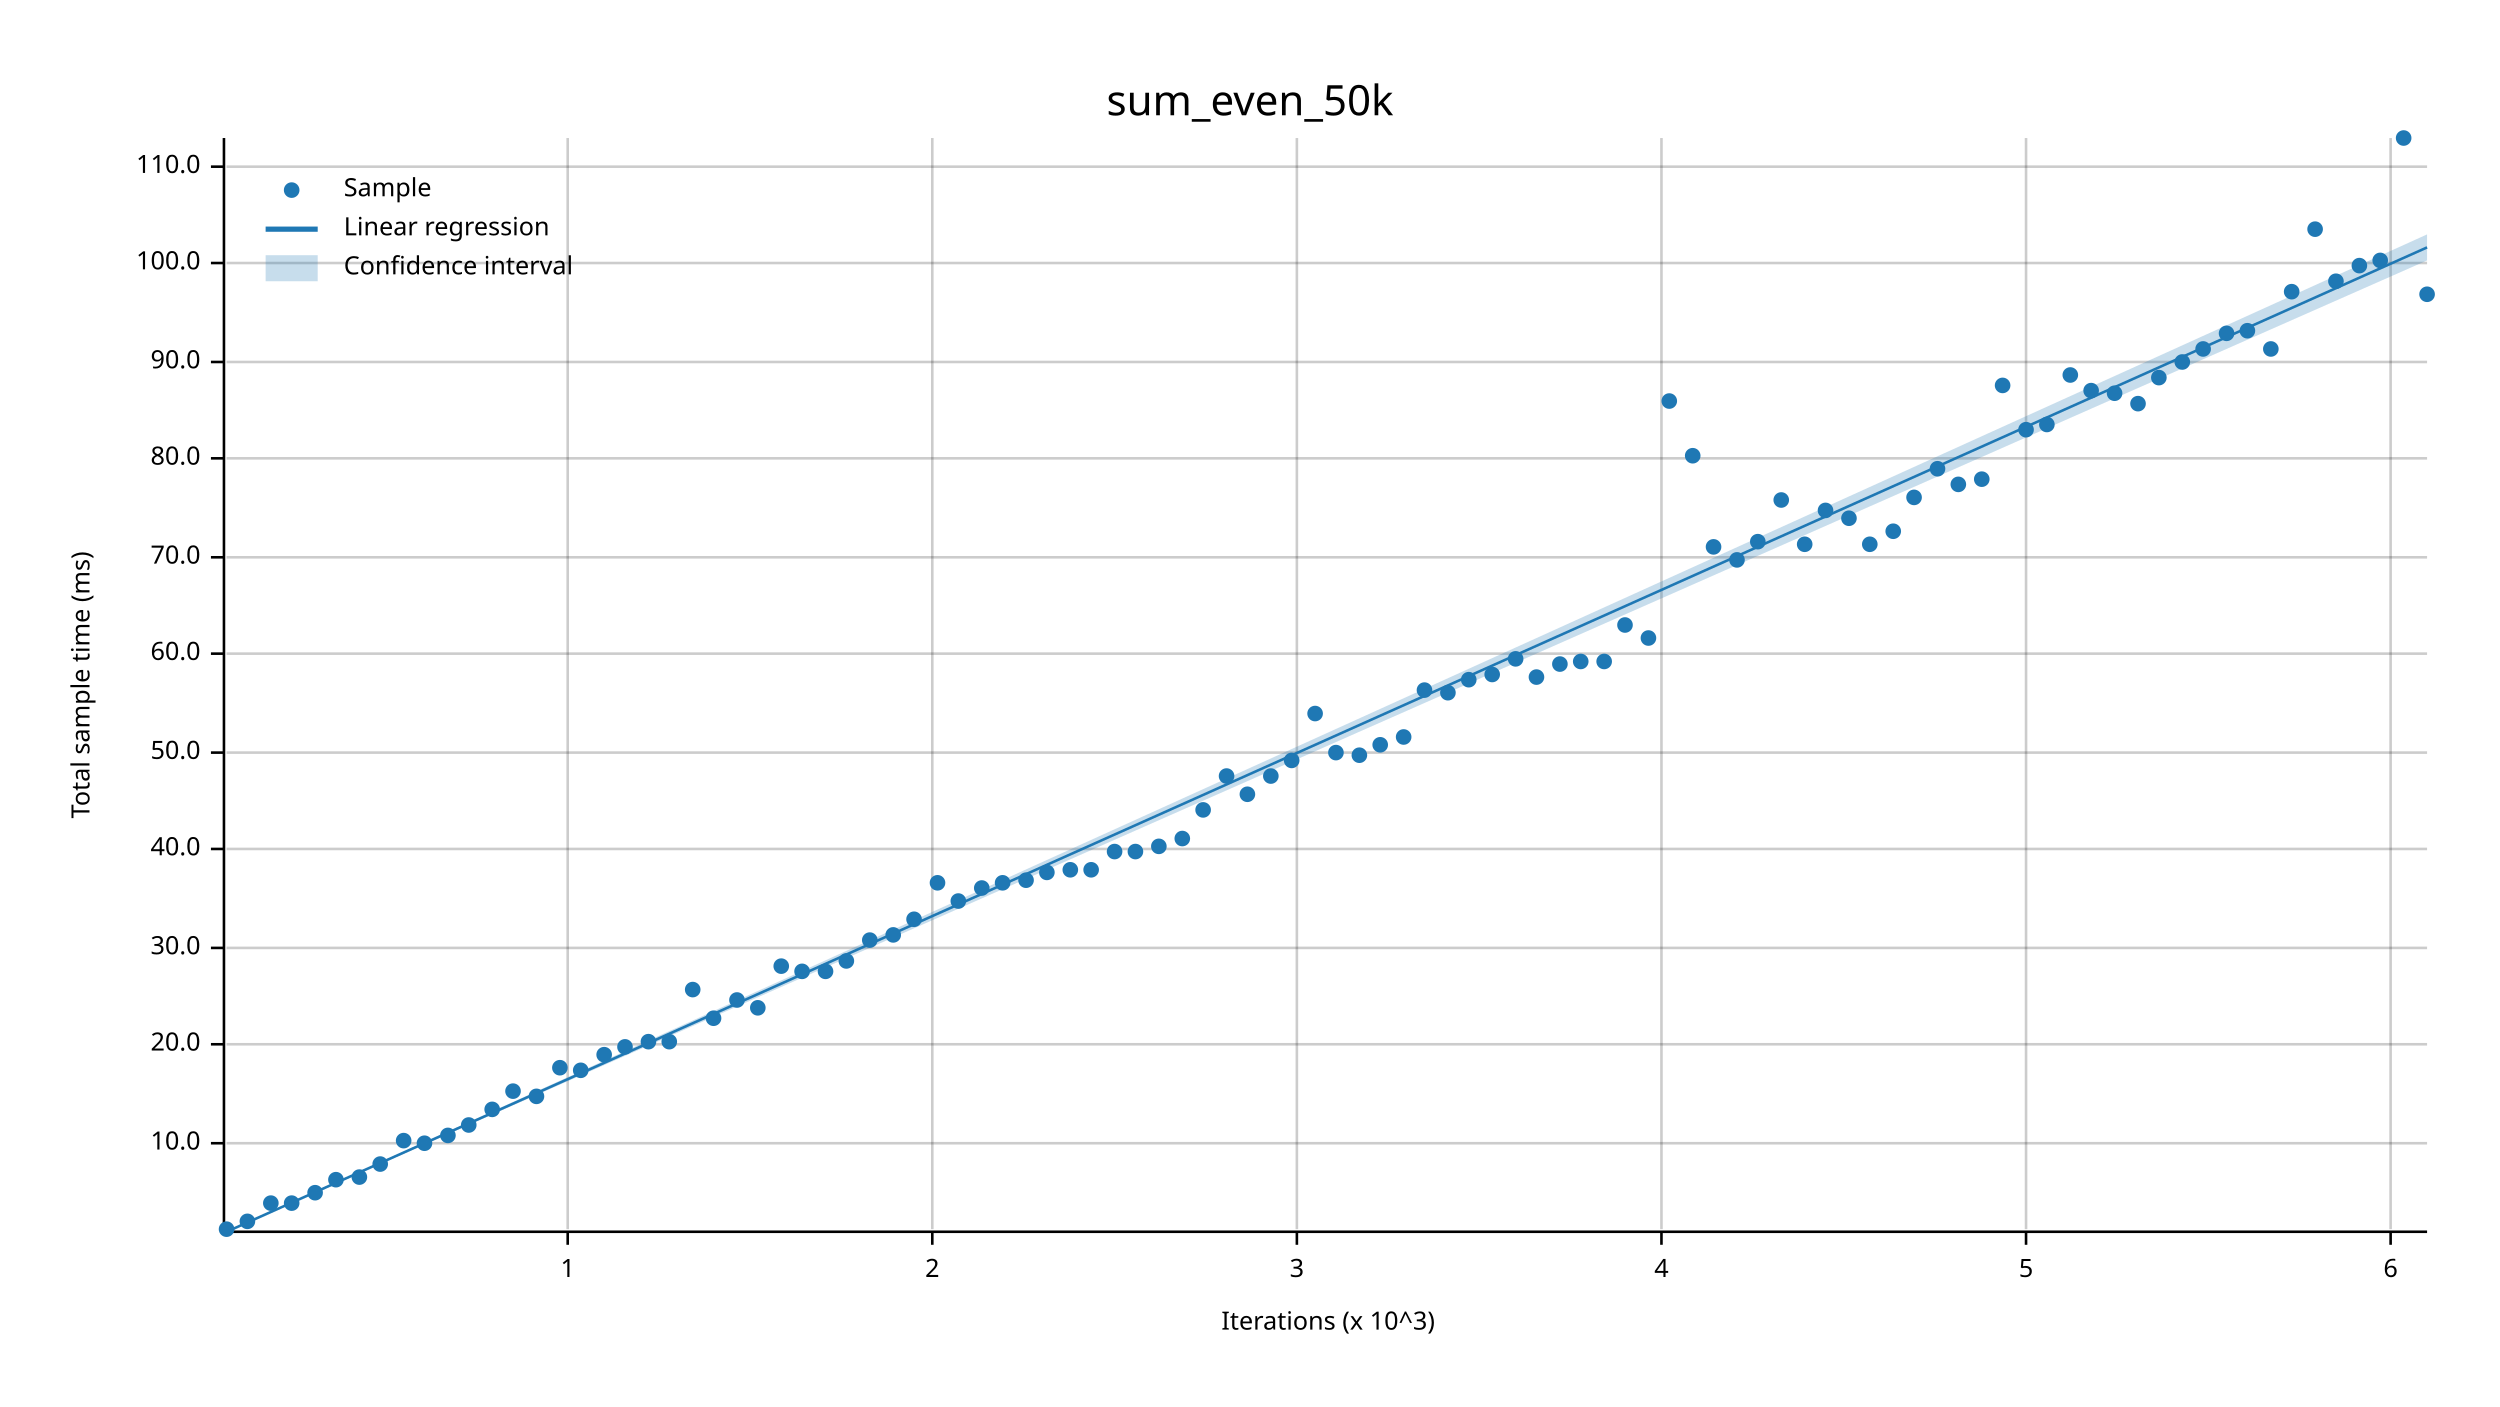
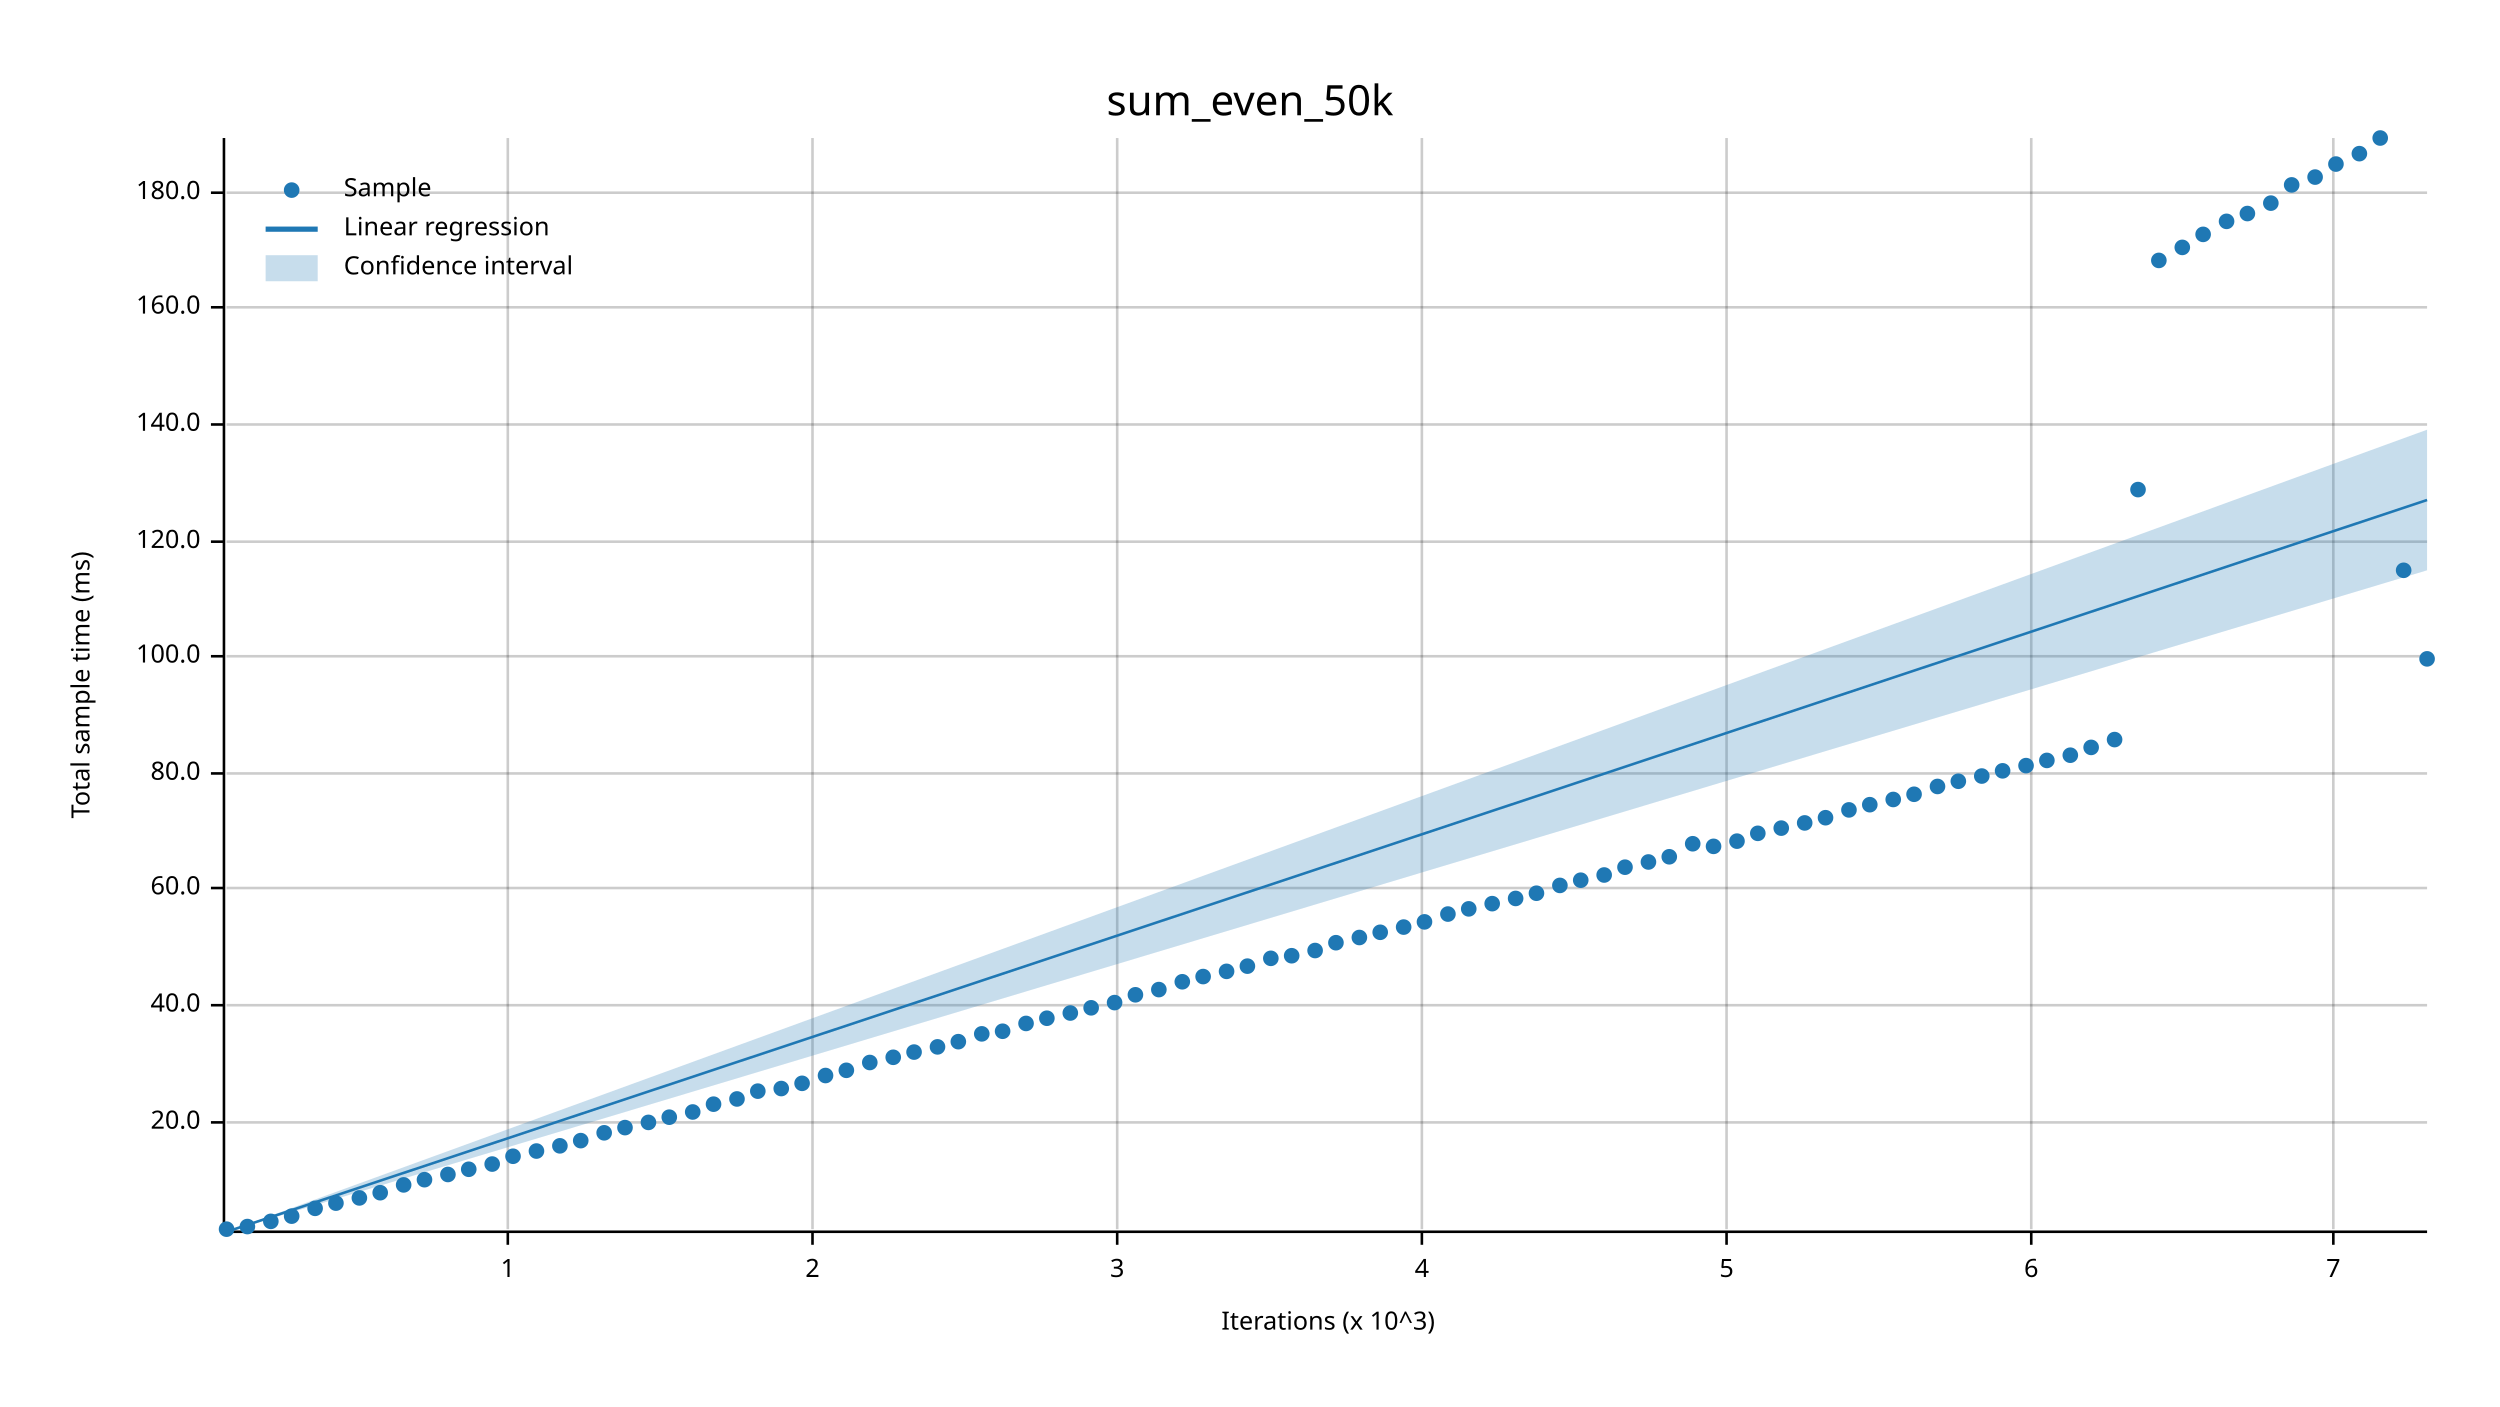
<svg xmlns="http://www.w3.org/2000/svg" width="960" height="540" viewBox="0 0 960 540">
  <text x="480" y="32" dy="0.76em" text-anchor="middle" font-family="sans-serif" font-size="16.129" opacity="1" fill="#000000">
sum_even_50k
</text>
  <text x="27" y="263" dy="0.76em" text-anchor="middle" font-family="sans-serif" font-size="9.677" opacity="1" fill="#000000" transform="rotate(270, 27, 263)">
Total sample time (ms)
</text>
  <text x="510" y="513" dy="-0.5ex" text-anchor="middle" font-family="sans-serif" font-size="9.677" opacity="1" fill="#000000">
Iterations (x 10^3)
</text>
-   <line opacity="0.2" stroke="#000000" stroke-width="1" x1="218" y1="472" x2="218" y2="53" />
-   <line opacity="0.2" stroke="#000000" stroke-width="1" x1="358" y1="472" x2="358" y2="53" />
-   <line opacity="0.2" stroke="#000000" stroke-width="1" x1="498" y1="472" x2="498" y2="53" />
-   <line opacity="0.2" stroke="#000000" stroke-width="1" x1="638" y1="472" x2="638" y2="53" />
-   <line opacity="0.2" stroke="#000000" stroke-width="1" x1="778" y1="472" x2="778" y2="53" />
-   <line opacity="0.2" stroke="#000000" stroke-width="1" x1="918" y1="472" x2="918" y2="53" />
-   <line opacity="0.2" stroke="#000000" stroke-width="1" x1="87" y1="439" x2="932" y2="439" />
-   <line opacity="0.2" stroke="#000000" stroke-width="1" x1="87" y1="401" x2="932" y2="401" />
-   <line opacity="0.2" stroke="#000000" stroke-width="1" x1="87" y1="364" x2="932" y2="364" />
-   <line opacity="0.2" stroke="#000000" stroke-width="1" x1="87" y1="326" x2="932" y2="326" />
-   <line opacity="0.2" stroke="#000000" stroke-width="1" x1="87" y1="289" x2="932" y2="289" />
-   <line opacity="0.2" stroke="#000000" stroke-width="1" x1="87" y1="251" x2="932" y2="251" />
-   <line opacity="0.2" stroke="#000000" stroke-width="1" x1="87" y1="214" x2="932" y2="214" />
-   <line opacity="0.2" stroke="#000000" stroke-width="1" x1="87" y1="176" x2="932" y2="176" />
-   <line opacity="0.2" stroke="#000000" stroke-width="1" x1="87" y1="139" x2="932" y2="139" />
-   <line opacity="0.2" stroke="#000000" stroke-width="1" x1="87" y1="101" x2="932" y2="101" />
-   <line opacity="0.2" stroke="#000000" stroke-width="1" x1="87" y1="64" x2="932" y2="64" />
+   <line opacity="0.2" stroke="#000000" stroke-width="1" x1="195" y1="472" x2="195" y2="53" />
+   <line opacity="0.2" stroke="#000000" stroke-width="1" x1="312" y1="472" x2="312" y2="53" />
+   <line opacity="0.2" stroke="#000000" stroke-width="1" x1="429" y1="472" x2="429" y2="53" />
+   <line opacity="0.2" stroke="#000000" stroke-width="1" x1="546" y1="472" x2="546" y2="53" />
+   <line opacity="0.2" stroke="#000000" stroke-width="1" x1="663" y1="472" x2="663" y2="53" />
+   <line opacity="0.2" stroke="#000000" stroke-width="1" x1="780" y1="472" x2="780" y2="53" />
+   <line opacity="0.2" stroke="#000000" stroke-width="1" x1="896" y1="472" x2="896" y2="53" />
+   <line opacity="0.2" stroke="#000000" stroke-width="1" x1="87" y1="431" x2="932" y2="431" />
+   <line opacity="0.2" stroke="#000000" stroke-width="1" x1="87" y1="386" x2="932" y2="386" />
+   <line opacity="0.2" stroke="#000000" stroke-width="1" x1="87" y1="341" x2="932" y2="341" />
+   <line opacity="0.2" stroke="#000000" stroke-width="1" x1="87" y1="297" x2="932" y2="297" />
+   <line opacity="0.2" stroke="#000000" stroke-width="1" x1="87" y1="252" x2="932" y2="252" />
+   <line opacity="0.2" stroke="#000000" stroke-width="1" x1="87" y1="208" x2="932" y2="208" />
+   <line opacity="0.2" stroke="#000000" stroke-width="1" x1="87" y1="163" x2="932" y2="163" />
+   <line opacity="0.2" stroke="#000000" stroke-width="1" x1="87" y1="118" x2="932" y2="118" />
+   <line opacity="0.2" stroke="#000000" stroke-width="1" x1="87" y1="74" x2="932" y2="74" />
  <polyline fill="none" opacity="1" stroke="#000000" stroke-width="1" points="86,53 86,472 " />
-   <text x="77" y="439" dy="0.5ex" text-anchor="end" font-family="sans-serif" font-size="9.677" opacity="1" fill="#000000">
- 10.0
- </text>
-   <polyline fill="none" opacity="1" stroke="#000000" stroke-width="1" points="81,439 86,439 " />
-   <text x="77" y="401" dy="0.5ex" text-anchor="end" font-family="sans-serif" font-size="9.677" opacity="1" fill="#000000">
+   <text x="77" y="431" dy="0.5ex" text-anchor="end" font-family="sans-serif" font-size="9.677" opacity="1" fill="#000000">
20.0
</text>
-   <polyline fill="none" opacity="1" stroke="#000000" stroke-width="1" points="81,401 86,401 " />
-   <text x="77" y="364" dy="0.5ex" text-anchor="end" font-family="sans-serif" font-size="9.677" opacity="1" fill="#000000">
- 30.0
- </text>
-   <polyline fill="none" opacity="1" stroke="#000000" stroke-width="1" points="81,364 86,364 " />
-   <text x="77" y="326" dy="0.5ex" text-anchor="end" font-family="sans-serif" font-size="9.677" opacity="1" fill="#000000">
+   <polyline fill="none" opacity="1" stroke="#000000" stroke-width="1" points="81,431 86,431 " />
+   <text x="77" y="386" dy="0.5ex" text-anchor="end" font-family="sans-serif" font-size="9.677" opacity="1" fill="#000000">
40.0
</text>
-   <polyline fill="none" opacity="1" stroke="#000000" stroke-width="1" points="81,326 86,326 " />
-   <text x="77" y="289" dy="0.5ex" text-anchor="end" font-family="sans-serif" font-size="9.677" opacity="1" fill="#000000">
- 50.0
- </text>
-   <polyline fill="none" opacity="1" stroke="#000000" stroke-width="1" points="81,289 86,289 " />
-   <text x="77" y="251" dy="0.5ex" text-anchor="end" font-family="sans-serif" font-size="9.677" opacity="1" fill="#000000">
+   <polyline fill="none" opacity="1" stroke="#000000" stroke-width="1" points="81,386 86,386 " />
+   <text x="77" y="341" dy="0.5ex" text-anchor="end" font-family="sans-serif" font-size="9.677" opacity="1" fill="#000000">
60.0
</text>
-   <polyline fill="none" opacity="1" stroke="#000000" stroke-width="1" points="81,251 86,251 " />
-   <text x="77" y="214" dy="0.5ex" text-anchor="end" font-family="sans-serif" font-size="9.677" opacity="1" fill="#000000">
- 70.0
- </text>
-   <polyline fill="none" opacity="1" stroke="#000000" stroke-width="1" points="81,214 86,214 " />
-   <text x="77" y="176" dy="0.5ex" text-anchor="end" font-family="sans-serif" font-size="9.677" opacity="1" fill="#000000">
+   <polyline fill="none" opacity="1" stroke="#000000" stroke-width="1" points="81,341 86,341 " />
+   <text x="77" y="297" dy="0.5ex" text-anchor="end" font-family="sans-serif" font-size="9.677" opacity="1" fill="#000000">
80.0
</text>
-   <polyline fill="none" opacity="1" stroke="#000000" stroke-width="1" points="81,176 86,176 " />
-   <text x="77" y="139" dy="0.5ex" text-anchor="end" font-family="sans-serif" font-size="9.677" opacity="1" fill="#000000">
- 90.0
- </text>
-   <polyline fill="none" opacity="1" stroke="#000000" stroke-width="1" points="81,139 86,139 " />
-   <text x="77" y="101" dy="0.5ex" text-anchor="end" font-family="sans-serif" font-size="9.677" opacity="1" fill="#000000">
+   <polyline fill="none" opacity="1" stroke="#000000" stroke-width="1" points="81,297 86,297 " />
+   <text x="77" y="252" dy="0.5ex" text-anchor="end" font-family="sans-serif" font-size="9.677" opacity="1" fill="#000000">
100.0
</text>
-   <polyline fill="none" opacity="1" stroke="#000000" stroke-width="1" points="81,101 86,101 " />
-   <text x="77" y="64" dy="0.5ex" text-anchor="end" font-family="sans-serif" font-size="9.677" opacity="1" fill="#000000">
- 110.0
- </text>
-   <polyline fill="none" opacity="1" stroke="#000000" stroke-width="1" points="81,64 86,64 " />
+   <polyline fill="none" opacity="1" stroke="#000000" stroke-width="1" points="81,252 86,252 " />
+   <text x="77" y="208" dy="0.5ex" text-anchor="end" font-family="sans-serif" font-size="9.677" opacity="1" fill="#000000">
+ 120.0
+ </text>
+   <polyline fill="none" opacity="1" stroke="#000000" stroke-width="1" points="81,208 86,208 " />
+   <text x="77" y="163" dy="0.5ex" text-anchor="end" font-family="sans-serif" font-size="9.677" opacity="1" fill="#000000">
+ 140.0
+ </text>
+   <polyline fill="none" opacity="1" stroke="#000000" stroke-width="1" points="81,163 86,163 " />
+   <text x="77" y="118" dy="0.5ex" text-anchor="end" font-family="sans-serif" font-size="9.677" opacity="1" fill="#000000">
+ 160.0
+ </text>
+   <polyline fill="none" opacity="1" stroke="#000000" stroke-width="1" points="81,118 86,118 " />
+   <text x="77" y="74" dy="0.5ex" text-anchor="end" font-family="sans-serif" font-size="9.677" opacity="1" fill="#000000">
+ 180.0
+ </text>
+   <polyline fill="none" opacity="1" stroke="#000000" stroke-width="1" points="81,74 86,74 " />
  <polyline fill="none" opacity="1" stroke="#000000" stroke-width="1" points="87,473 932,473 " />
-   <text x="218" y="483" dy="0.76em" text-anchor="middle" font-family="sans-serif" font-size="9.677" opacity="1" fill="#000000">
+   <text x="195" y="483" dy="0.76em" text-anchor="middle" font-family="sans-serif" font-size="9.677" opacity="1" fill="#000000">
1
</text>
-   <polyline fill="none" opacity="1" stroke="#000000" stroke-width="1" points="218,473 218,478 " />
-   <text x="358" y="483" dy="0.76em" text-anchor="middle" font-family="sans-serif" font-size="9.677" opacity="1" fill="#000000">
+   <polyline fill="none" opacity="1" stroke="#000000" stroke-width="1" points="195,473 195,478 " />
+   <text x="312" y="483" dy="0.76em" text-anchor="middle" font-family="sans-serif" font-size="9.677" opacity="1" fill="#000000">
2
</text>
-   <polyline fill="none" opacity="1" stroke="#000000" stroke-width="1" points="358,473 358,478 " />
-   <text x="498" y="483" dy="0.76em" text-anchor="middle" font-family="sans-serif" font-size="9.677" opacity="1" fill="#000000">
+   <polyline fill="none" opacity="1" stroke="#000000" stroke-width="1" points="312,473 312,478 " />
+   <text x="429" y="483" dy="0.76em" text-anchor="middle" font-family="sans-serif" font-size="9.677" opacity="1" fill="#000000">
3
</text>
-   <polyline fill="none" opacity="1" stroke="#000000" stroke-width="1" points="498,473 498,478 " />
-   <text x="638" y="483" dy="0.76em" text-anchor="middle" font-family="sans-serif" font-size="9.677" opacity="1" fill="#000000">
+   <polyline fill="none" opacity="1" stroke="#000000" stroke-width="1" points="429,473 429,478 " />
+   <text x="546" y="483" dy="0.76em" text-anchor="middle" font-family="sans-serif" font-size="9.677" opacity="1" fill="#000000">
4
</text>
-   <polyline fill="none" opacity="1" stroke="#000000" stroke-width="1" points="638,473 638,478 " />
-   <text x="778" y="483" dy="0.76em" text-anchor="middle" font-family="sans-serif" font-size="9.677" opacity="1" fill="#000000">
+   <polyline fill="none" opacity="1" stroke="#000000" stroke-width="1" points="546,473 546,478 " />
+   <text x="663" y="483" dy="0.76em" text-anchor="middle" font-family="sans-serif" font-size="9.677" opacity="1" fill="#000000">
5
</text>
-   <polyline fill="none" opacity="1" stroke="#000000" stroke-width="1" points="778,473 778,478 " />
-   <text x="918" y="483" dy="0.76em" text-anchor="middle" font-family="sans-serif" font-size="9.677" opacity="1" fill="#000000">
+   <polyline fill="none" opacity="1" stroke="#000000" stroke-width="1" points="663,473 663,478 " />
+   <text x="780" y="483" dy="0.76em" text-anchor="middle" font-family="sans-serif" font-size="9.677" opacity="1" fill="#000000">
6
</text>
-   <polyline fill="none" opacity="1" stroke="#000000" stroke-width="1" points="918,473 918,478 " />
+   <polyline fill="none" opacity="1" stroke="#000000" stroke-width="1" points="780,473 780,478 " />
+   <text x="896" y="483" dy="0.76em" text-anchor="middle" font-family="sans-serif" font-size="9.677" opacity="1" fill="#000000">
+ 7
+ </text>
+   <polyline fill="none" opacity="1" stroke="#000000" stroke-width="1" points="896,473 896,478 " />
  <circle cx="87" cy="472" r="3" opacity="1" fill="#1F78B4" stroke="none" stroke-width="1" />
-   <circle cx="95" cy="469" r="3" opacity="1" fill="#1F78B4" stroke="none" stroke-width="1" />
-   <circle cx="104" cy="462" r="3" opacity="1" fill="#1F78B4" stroke="none" stroke-width="1" />
-   <circle cx="112" cy="462" r="3" opacity="1" fill="#1F78B4" stroke="none" stroke-width="1" />
-   <circle cx="121" cy="458" r="3" opacity="1" fill="#1F78B4" stroke="none" stroke-width="1" />
-   <circle cx="129" cy="453" r="3" opacity="1" fill="#1F78B4" stroke="none" stroke-width="1" />
-   <circle cx="138" cy="452" r="3" opacity="1" fill="#1F78B4" stroke="none" stroke-width="1" />
-   <circle cx="146" cy="447" r="3" opacity="1" fill="#1F78B4" stroke="none" stroke-width="1" />
-   <circle cx="155" cy="438" r="3" opacity="1" fill="#1F78B4" stroke="none" stroke-width="1" />
-   <circle cx="163" cy="439" r="3" opacity="1" fill="#1F78B4" stroke="none" stroke-width="1" />
-   <circle cx="172" cy="436" r="3" opacity="1" fill="#1F78B4" stroke="none" stroke-width="1" />
-   <circle cx="180" cy="432" r="3" opacity="1" fill="#1F78B4" stroke="none" stroke-width="1" />
-   <circle cx="189" cy="426" r="3" opacity="1" fill="#1F78B4" stroke="none" stroke-width="1" />
-   <circle cx="197" cy="419" r="3" opacity="1" fill="#1F78B4" stroke="none" stroke-width="1" />
-   <circle cx="206" cy="421" r="3" opacity="1" fill="#1F78B4" stroke="none" stroke-width="1" />
-   <circle cx="215" cy="410" r="3" opacity="1" fill="#1F78B4" stroke="none" stroke-width="1" />
-   <circle cx="223" cy="411" r="3" opacity="1" fill="#1F78B4" stroke="none" stroke-width="1" />
-   <circle cx="232" cy="405" r="3" opacity="1" fill="#1F78B4" stroke="none" stroke-width="1" />
-   <circle cx="240" cy="402" r="3" opacity="1" fill="#1F78B4" stroke="none" stroke-width="1" />
-   <circle cx="249" cy="400" r="3" opacity="1" fill="#1F78B4" stroke="none" stroke-width="1" />
-   <circle cx="257" cy="400" r="3" opacity="1" fill="#1F78B4" stroke="none" stroke-width="1" />
-   <circle cx="266" cy="380" r="3" opacity="1" fill="#1F78B4" stroke="none" stroke-width="1" />
-   <circle cx="274" cy="391" r="3" opacity="1" fill="#1F78B4" stroke="none" stroke-width="1" />
-   <circle cx="283" cy="384" r="3" opacity="1" fill="#1F78B4" stroke="none" stroke-width="1" />
-   <circle cx="291" cy="387" r="3" opacity="1" fill="#1F78B4" stroke="none" stroke-width="1" />
-   <circle cx="300" cy="371" r="3" opacity="1" fill="#1F78B4" stroke="none" stroke-width="1" />
-   <circle cx="308" cy="373" r="3" opacity="1" fill="#1F78B4" stroke="none" stroke-width="1" />
-   <circle cx="317" cy="373" r="3" opacity="1" fill="#1F78B4" stroke="none" stroke-width="1" />
-   <circle cx="325" cy="369" r="3" opacity="1" fill="#1F78B4" stroke="none" stroke-width="1" />
-   <circle cx="334" cy="361" r="3" opacity="1" fill="#1F78B4" stroke="none" stroke-width="1" />
-   <circle cx="343" cy="359" r="3" opacity="1" fill="#1F78B4" stroke="none" stroke-width="1" />
-   <circle cx="351" cy="353" r="3" opacity="1" fill="#1F78B4" stroke="none" stroke-width="1" />
-   <circle cx="360" cy="339" r="3" opacity="1" fill="#1F78B4" stroke="none" stroke-width="1" />
-   <circle cx="368" cy="346" r="3" opacity="1" fill="#1F78B4" stroke="none" stroke-width="1" />
-   <circle cx="377" cy="341" r="3" opacity="1" fill="#1F78B4" stroke="none" stroke-width="1" />
-   <circle cx="385" cy="339" r="3" opacity="1" fill="#1F78B4" stroke="none" stroke-width="1" />
-   <circle cx="394" cy="338" r="3" opacity="1" fill="#1F78B4" stroke="none" stroke-width="1" />
-   <circle cx="402" cy="335" r="3" opacity="1" fill="#1F78B4" stroke="none" stroke-width="1" />
-   <circle cx="411" cy="334" r="3" opacity="1" fill="#1F78B4" stroke="none" stroke-width="1" />
-   <circle cx="419" cy="334" r="3" opacity="1" fill="#1F78B4" stroke="none" stroke-width="1" />
-   <circle cx="428" cy="327" r="3" opacity="1" fill="#1F78B4" stroke="none" stroke-width="1" />
-   <circle cx="436" cy="327" r="3" opacity="1" fill="#1F78B4" stroke="none" stroke-width="1" />
-   <circle cx="445" cy="325" r="3" opacity="1" fill="#1F78B4" stroke="none" stroke-width="1" />
-   <circle cx="454" cy="322" r="3" opacity="1" fill="#1F78B4" stroke="none" stroke-width="1" />
-   <circle cx="462" cy="311" r="3" opacity="1" fill="#1F78B4" stroke="none" stroke-width="1" />
-   <circle cx="471" cy="298" r="3" opacity="1" fill="#1F78B4" stroke="none" stroke-width="1" />
-   <circle cx="479" cy="305" r="3" opacity="1" fill="#1F78B4" stroke="none" stroke-width="1" />
-   <circle cx="488" cy="298" r="3" opacity="1" fill="#1F78B4" stroke="none" stroke-width="1" />
-   <circle cx="496" cy="292" r="3" opacity="1" fill="#1F78B4" stroke="none" stroke-width="1" />
-   <circle cx="505" cy="274" r="3" opacity="1" fill="#1F78B4" stroke="none" stroke-width="1" />
-   <circle cx="513" cy="289" r="3" opacity="1" fill="#1F78B4" stroke="none" stroke-width="1" />
-   <circle cx="522" cy="290" r="3" opacity="1" fill="#1F78B4" stroke="none" stroke-width="1" />
-   <circle cx="530" cy="286" r="3" opacity="1" fill="#1F78B4" stroke="none" stroke-width="1" />
-   <circle cx="539" cy="283" r="3" opacity="1" fill="#1F78B4" stroke="none" stroke-width="1" />
-   <circle cx="547" cy="265" r="3" opacity="1" fill="#1F78B4" stroke="none" stroke-width="1" />
-   <circle cx="556" cy="266" r="3" opacity="1" fill="#1F78B4" stroke="none" stroke-width="1" />
-   <circle cx="564" cy="261" r="3" opacity="1" fill="#1F78B4" stroke="none" stroke-width="1" />
-   <circle cx="573" cy="259" r="3" opacity="1" fill="#1F78B4" stroke="none" stroke-width="1" />
-   <circle cx="582" cy="253" r="3" opacity="1" fill="#1F78B4" stroke="none" stroke-width="1" />
-   <circle cx="590" cy="260" r="3" opacity="1" fill="#1F78B4" stroke="none" stroke-width="1" />
-   <circle cx="599" cy="255" r="3" opacity="1" fill="#1F78B4" stroke="none" stroke-width="1" />
-   <circle cx="607" cy="254" r="3" opacity="1" fill="#1F78B4" stroke="none" stroke-width="1" />
-   <circle cx="616" cy="254" r="3" opacity="1" fill="#1F78B4" stroke="none" stroke-width="1" />
-   <circle cx="624" cy="240" r="3" opacity="1" fill="#1F78B4" stroke="none" stroke-width="1" />
-   <circle cx="633" cy="245" r="3" opacity="1" fill="#1F78B4" stroke="none" stroke-width="1" />
-   <circle cx="641" cy="154" r="3" opacity="1" fill="#1F78B4" stroke="none" stroke-width="1" />
-   <circle cx="650" cy="175" r="3" opacity="1" fill="#1F78B4" stroke="none" stroke-width="1" />
-   <circle cx="658" cy="210" r="3" opacity="1" fill="#1F78B4" stroke="none" stroke-width="1" />
-   <circle cx="667" cy="215" r="3" opacity="1" fill="#1F78B4" stroke="none" stroke-width="1" />
-   <circle cx="675" cy="208" r="3" opacity="1" fill="#1F78B4" stroke="none" stroke-width="1" />
-   <circle cx="684" cy="192" r="3" opacity="1" fill="#1F78B4" stroke="none" stroke-width="1" />
-   <circle cx="693" cy="209" r="3" opacity="1" fill="#1F78B4" stroke="none" stroke-width="1" />
-   <circle cx="701" cy="196" r="3" opacity="1" fill="#1F78B4" stroke="none" stroke-width="1" />
-   <circle cx="710" cy="199" r="3" opacity="1" fill="#1F78B4" stroke="none" stroke-width="1" />
-   <circle cx="718" cy="209" r="3" opacity="1" fill="#1F78B4" stroke="none" stroke-width="1" />
-   <circle cx="727" cy="204" r="3" opacity="1" fill="#1F78B4" stroke="none" stroke-width="1" />
-   <circle cx="735" cy="191" r="3" opacity="1" fill="#1F78B4" stroke="none" stroke-width="1" />
-   <circle cx="744" cy="180" r="3" opacity="1" fill="#1F78B4" stroke="none" stroke-width="1" />
-   <circle cx="752" cy="186" r="3" opacity="1" fill="#1F78B4" stroke="none" stroke-width="1" />
-   <circle cx="761" cy="184" r="3" opacity="1" fill="#1F78B4" stroke="none" stroke-width="1" />
-   <circle cx="769" cy="148" r="3" opacity="1" fill="#1F78B4" stroke="none" stroke-width="1" />
-   <circle cx="778" cy="165" r="3" opacity="1" fill="#1F78B4" stroke="none" stroke-width="1" />
-   <circle cx="786" cy="163" r="3" opacity="1" fill="#1F78B4" stroke="none" stroke-width="1" />
-   <circle cx="795" cy="144" r="3" opacity="1" fill="#1F78B4" stroke="none" stroke-width="1" />
-   <circle cx="803" cy="150" r="3" opacity="1" fill="#1F78B4" stroke="none" stroke-width="1" />
-   <circle cx="812" cy="151" r="3" opacity="1" fill="#1F78B4" stroke="none" stroke-width="1" />
-   <circle cx="821" cy="155" r="3" opacity="1" fill="#1F78B4" stroke="none" stroke-width="1" />
-   <circle cx="829" cy="145" r="3" opacity="1" fill="#1F78B4" stroke="none" stroke-width="1" />
-   <circle cx="838" cy="139" r="3" opacity="1" fill="#1F78B4" stroke="none" stroke-width="1" />
-   <circle cx="846" cy="134" r="3" opacity="1" fill="#1F78B4" stroke="none" stroke-width="1" />
-   <circle cx="855" cy="128" r="3" opacity="1" fill="#1F78B4" stroke="none" stroke-width="1" />
-   <circle cx="863" cy="127" r="3" opacity="1" fill="#1F78B4" stroke="none" stroke-width="1" />
-   <circle cx="872" cy="134" r="3" opacity="1" fill="#1F78B4" stroke="none" stroke-width="1" />
-   <circle cx="880" cy="112" r="3" opacity="1" fill="#1F78B4" stroke="none" stroke-width="1" />
-   <circle cx="889" cy="88" r="3" opacity="1" fill="#1F78B4" stroke="none" stroke-width="1" />
-   <circle cx="897" cy="108" r="3" opacity="1" fill="#1F78B4" stroke="none" stroke-width="1" />
-   <circle cx="906" cy="102" r="3" opacity="1" fill="#1F78B4" stroke="none" stroke-width="1" />
-   <circle cx="914" cy="100" r="3" opacity="1" fill="#1F78B4" stroke="none" stroke-width="1" />
-   <circle cx="923" cy="53" r="3" opacity="1" fill="#1F78B4" stroke="none" stroke-width="1" />
-   <circle cx="932" cy="113" r="3" opacity="1" fill="#1F78B4" stroke="none" stroke-width="1" />
-   <polyline fill="none" opacity="1" stroke="#1F78B4" stroke-width="1" points="87,473 932,95 " />
-   <polygon opacity="0.25" fill="#1F78B4" points="87,473 932,100 932,90 " />
+   <circle cx="95" cy="471" r="3" opacity="1" fill="#1F78B4" stroke="none" stroke-width="1" />
+   <circle cx="104" cy="469" r="3" opacity="1" fill="#1F78B4" stroke="none" stroke-width="1" />
+   <circle cx="112" cy="467" r="3" opacity="1" fill="#1F78B4" stroke="none" stroke-width="1" />
+   <circle cx="121" cy="464" r="3" opacity="1" fill="#1F78B4" stroke="none" stroke-width="1" />
+   <circle cx="129" cy="462" r="3" opacity="1" fill="#1F78B4" stroke="none" stroke-width="1" />
+   <circle cx="138" cy="460" r="3" opacity="1" fill="#1F78B4" stroke="none" stroke-width="1" />
+   <circle cx="146" cy="458" r="3" opacity="1" fill="#1F78B4" stroke="none" stroke-width="1" />
+   <circle cx="155" cy="455" r="3" opacity="1" fill="#1F78B4" stroke="none" stroke-width="1" />
+   <circle cx="163" cy="453" r="3" opacity="1" fill="#1F78B4" stroke="none" stroke-width="1" />
+   <circle cx="172" cy="451" r="3" opacity="1" fill="#1F78B4" stroke="none" stroke-width="1" />
+   <circle cx="180" cy="449" r="3" opacity="1" fill="#1F78B4" stroke="none" stroke-width="1" />
+   <circle cx="189" cy="447" r="3" opacity="1" fill="#1F78B4" stroke="none" stroke-width="1" />
+   <circle cx="197" cy="444" r="3" opacity="1" fill="#1F78B4" stroke="none" stroke-width="1" />
+   <circle cx="206" cy="442" r="3" opacity="1" fill="#1F78B4" stroke="none" stroke-width="1" />
+   <circle cx="215" cy="440" r="3" opacity="1" fill="#1F78B4" stroke="none" stroke-width="1" />
+   <circle cx="223" cy="438" r="3" opacity="1" fill="#1F78B4" stroke="none" stroke-width="1" />
+   <circle cx="232" cy="435" r="3" opacity="1" fill="#1F78B4" stroke="none" stroke-width="1" />
+   <circle cx="240" cy="433" r="3" opacity="1" fill="#1F78B4" stroke="none" stroke-width="1" />
+   <circle cx="249" cy="431" r="3" opacity="1" fill="#1F78B4" stroke="none" stroke-width="1" />
+   <circle cx="257" cy="429" r="3" opacity="1" fill="#1F78B4" stroke="none" stroke-width="1" />
+   <circle cx="266" cy="427" r="3" opacity="1" fill="#1F78B4" stroke="none" stroke-width="1" />
+   <circle cx="274" cy="424" r="3" opacity="1" fill="#1F78B4" stroke="none" stroke-width="1" />
+   <circle cx="283" cy="422" r="3" opacity="1" fill="#1F78B4" stroke="none" stroke-width="1" />
+   <circle cx="291" cy="419" r="3" opacity="1" fill="#1F78B4" stroke="none" stroke-width="1" />
+   <circle cx="300" cy="418" r="3" opacity="1" fill="#1F78B4" stroke="none" stroke-width="1" />
+   <circle cx="308" cy="416" r="3" opacity="1" fill="#1F78B4" stroke="none" stroke-width="1" />
+   <circle cx="317" cy="413" r="3" opacity="1" fill="#1F78B4" stroke="none" stroke-width="1" />
+   <circle cx="325" cy="411" r="3" opacity="1" fill="#1F78B4" stroke="none" stroke-width="1" />
+   <circle cx="334" cy="408" r="3" opacity="1" fill="#1F78B4" stroke="none" stroke-width="1" />
+   <circle cx="343" cy="406" r="3" opacity="1" fill="#1F78B4" stroke="none" stroke-width="1" />
+   <circle cx="351" cy="404" r="3" opacity="1" fill="#1F78B4" stroke="none" stroke-width="1" />
+   <circle cx="360" cy="402" r="3" opacity="1" fill="#1F78B4" stroke="none" stroke-width="1" />
+   <circle cx="368" cy="400" r="3" opacity="1" fill="#1F78B4" stroke="none" stroke-width="1" />
+   <circle cx="377" cy="397" r="3" opacity="1" fill="#1F78B4" stroke="none" stroke-width="1" />
+   <circle cx="385" cy="396" r="3" opacity="1" fill="#1F78B4" stroke="none" stroke-width="1" />
+   <circle cx="394" cy="393" r="3" opacity="1" fill="#1F78B4" stroke="none" stroke-width="1" />
+   <circle cx="402" cy="391" r="3" opacity="1" fill="#1F78B4" stroke="none" stroke-width="1" />
+   <circle cx="411" cy="389" r="3" opacity="1" fill="#1F78B4" stroke="none" stroke-width="1" />
+   <circle cx="419" cy="387" r="3" opacity="1" fill="#1F78B4" stroke="none" stroke-width="1" />
+   <circle cx="428" cy="385" r="3" opacity="1" fill="#1F78B4" stroke="none" stroke-width="1" />
+   <circle cx="436" cy="382" r="3" opacity="1" fill="#1F78B4" stroke="none" stroke-width="1" />
+   <circle cx="445" cy="380" r="3" opacity="1" fill="#1F78B4" stroke="none" stroke-width="1" />
+   <circle cx="454" cy="377" r="3" opacity="1" fill="#1F78B4" stroke="none" stroke-width="1" />
+   <circle cx="462" cy="375" r="3" opacity="1" fill="#1F78B4" stroke="none" stroke-width="1" />
+   <circle cx="471" cy="373" r="3" opacity="1" fill="#1F78B4" stroke="none" stroke-width="1" />
+   <circle cx="479" cy="371" r="3" opacity="1" fill="#1F78B4" stroke="none" stroke-width="1" />
+   <circle cx="488" cy="368" r="3" opacity="1" fill="#1F78B4" stroke="none" stroke-width="1" />
+   <circle cx="496" cy="367" r="3" opacity="1" fill="#1F78B4" stroke="none" stroke-width="1" />
+   <circle cx="505" cy="365" r="3" opacity="1" fill="#1F78B4" stroke="none" stroke-width="1" />
+   <circle cx="513" cy="362" r="3" opacity="1" fill="#1F78B4" stroke="none" stroke-width="1" />
+   <circle cx="522" cy="360" r="3" opacity="1" fill="#1F78B4" stroke="none" stroke-width="1" />
+   <circle cx="530" cy="358" r="3" opacity="1" fill="#1F78B4" stroke="none" stroke-width="1" />
+   <circle cx="539" cy="356" r="3" opacity="1" fill="#1F78B4" stroke="none" stroke-width="1" />
+   <circle cx="547" cy="354" r="3" opacity="1" fill="#1F78B4" stroke="none" stroke-width="1" />
+   <circle cx="556" cy="351" r="3" opacity="1" fill="#1F78B4" stroke="none" stroke-width="1" />
+   <circle cx="564" cy="349" r="3" opacity="1" fill="#1F78B4" stroke="none" stroke-width="1" />
+   <circle cx="573" cy="347" r="3" opacity="1" fill="#1F78B4" stroke="none" stroke-width="1" />
+   <circle cx="582" cy="345" r="3" opacity="1" fill="#1F78B4" stroke="none" stroke-width="1" />
+   <circle cx="590" cy="343" r="3" opacity="1" fill="#1F78B4" stroke="none" stroke-width="1" />
+   <circle cx="599" cy="340" r="3" opacity="1" fill="#1F78B4" stroke="none" stroke-width="1" />
+   <circle cx="607" cy="338" r="3" opacity="1" fill="#1F78B4" stroke="none" stroke-width="1" />
+   <circle cx="616" cy="336" r="3" opacity="1" fill="#1F78B4" stroke="none" stroke-width="1" />
+   <circle cx="624" cy="333" r="3" opacity="1" fill="#1F78B4" stroke="none" stroke-width="1" />
+   <circle cx="633" cy="331" r="3" opacity="1" fill="#1F78B4" stroke="none" stroke-width="1" />
+   <circle cx="641" cy="329" r="3" opacity="1" fill="#1F78B4" stroke="none" stroke-width="1" />
+   <circle cx="650" cy="324" r="3" opacity="1" fill="#1F78B4" stroke="none" stroke-width="1" />
+   <circle cx="658" cy="325" r="3" opacity="1" fill="#1F78B4" stroke="none" stroke-width="1" />
+   <circle cx="667" cy="323" r="3" opacity="1" fill="#1F78B4" stroke="none" stroke-width="1" />
+   <circle cx="675" cy="320" r="3" opacity="1" fill="#1F78B4" stroke="none" stroke-width="1" />
+   <circle cx="684" cy="318" r="3" opacity="1" fill="#1F78B4" stroke="none" stroke-width="1" />
+   <circle cx="693" cy="316" r="3" opacity="1" fill="#1F78B4" stroke="none" stroke-width="1" />
+   <circle cx="701" cy="314" r="3" opacity="1" fill="#1F78B4" stroke="none" stroke-width="1" />
+   <circle cx="710" cy="311" r="3" opacity="1" fill="#1F78B4" stroke="none" stroke-width="1" />
+   <circle cx="718" cy="309" r="3" opacity="1" fill="#1F78B4" stroke="none" stroke-width="1" />
+   <circle cx="727" cy="307" r="3" opacity="1" fill="#1F78B4" stroke="none" stroke-width="1" />
+   <circle cx="735" cy="305" r="3" opacity="1" fill="#1F78B4" stroke="none" stroke-width="1" />
+   <circle cx="744" cy="302" r="3" opacity="1" fill="#1F78B4" stroke="none" stroke-width="1" />
+   <circle cx="752" cy="300" r="3" opacity="1" fill="#1F78B4" stroke="none" stroke-width="1" />
+   <circle cx="761" cy="298" r="3" opacity="1" fill="#1F78B4" stroke="none" stroke-width="1" />
+   <circle cx="769" cy="296" r="3" opacity="1" fill="#1F78B4" stroke="none" stroke-width="1" />
+   <circle cx="778" cy="294" r="3" opacity="1" fill="#1F78B4" stroke="none" stroke-width="1" />
+   <circle cx="786" cy="292" r="3" opacity="1" fill="#1F78B4" stroke="none" stroke-width="1" />
+   <circle cx="795" cy="290" r="3" opacity="1" fill="#1F78B4" stroke="none" stroke-width="1" />
+   <circle cx="803" cy="287" r="3" opacity="1" fill="#1F78B4" stroke="none" stroke-width="1" />
+   <circle cx="812" cy="284" r="3" opacity="1" fill="#1F78B4" stroke="none" stroke-width="1" />
+   <circle cx="821" cy="188" r="3" opacity="1" fill="#1F78B4" stroke="none" stroke-width="1" />
+   <circle cx="829" cy="100" r="3" opacity="1" fill="#1F78B4" stroke="none" stroke-width="1" />
+   <circle cx="838" cy="95" r="3" opacity="1" fill="#1F78B4" stroke="none" stroke-width="1" />
+   <circle cx="846" cy="90" r="3" opacity="1" fill="#1F78B4" stroke="none" stroke-width="1" />
+   <circle cx="855" cy="85" r="3" opacity="1" fill="#1F78B4" stroke="none" stroke-width="1" />
+   <circle cx="863" cy="82" r="3" opacity="1" fill="#1F78B4" stroke="none" stroke-width="1" />
+   <circle cx="872" cy="78" r="3" opacity="1" fill="#1F78B4" stroke="none" stroke-width="1" />
+   <circle cx="880" cy="71" r="3" opacity="1" fill="#1F78B4" stroke="none" stroke-width="1" />
+   <circle cx="889" cy="68" r="3" opacity="1" fill="#1F78B4" stroke="none" stroke-width="1" />
+   <circle cx="897" cy="63" r="3" opacity="1" fill="#1F78B4" stroke="none" stroke-width="1" />
+   <circle cx="906" cy="59" r="3" opacity="1" fill="#1F78B4" stroke="none" stroke-width="1" />
+   <circle cx="914" cy="53" r="3" opacity="1" fill="#1F78B4" stroke="none" stroke-width="1" />
+   <circle cx="923" cy="219" r="3" opacity="1" fill="#1F78B4" stroke="none" stroke-width="1" />
+   <circle cx="932" cy="253" r="3" opacity="1" fill="#1F78B4" stroke="none" stroke-width="1" />
+   <polyline fill="none" opacity="1" stroke="#1F78B4" stroke-width="1" points="87,473 932,192 " />
+   <polygon opacity="0.25" fill="#1F78B4" points="87,473 932,219 932,165 " />
  <text x="132" y="68" dy="0.76em" text-anchor="start" font-family="sans-serif" font-size="9.677" opacity="1" fill="#000000">
Sample
</text>
  <text x="132" y="83" dy="0.76em" text-anchor="start" font-family="sans-serif" font-size="9.677" opacity="1" fill="#000000">
Linear regression
</text>
  <text x="132" y="98" dy="0.76em" text-anchor="start" font-family="sans-serif" font-size="9.677" opacity="1" fill="#000000">
Confidence interval
</text>
  <circle cx="112" cy="73" r="3" opacity="1" fill="#1F78B4" stroke="none" stroke-width="1" />
  <polyline fill="none" opacity="1" stroke="#1F78B4" stroke-width="2" points="102,88 122,88 " />
  <rect x="102" y="98" width="20" height="10" opacity="0.25" fill="#1F78B4" stroke="none" />
</svg>
